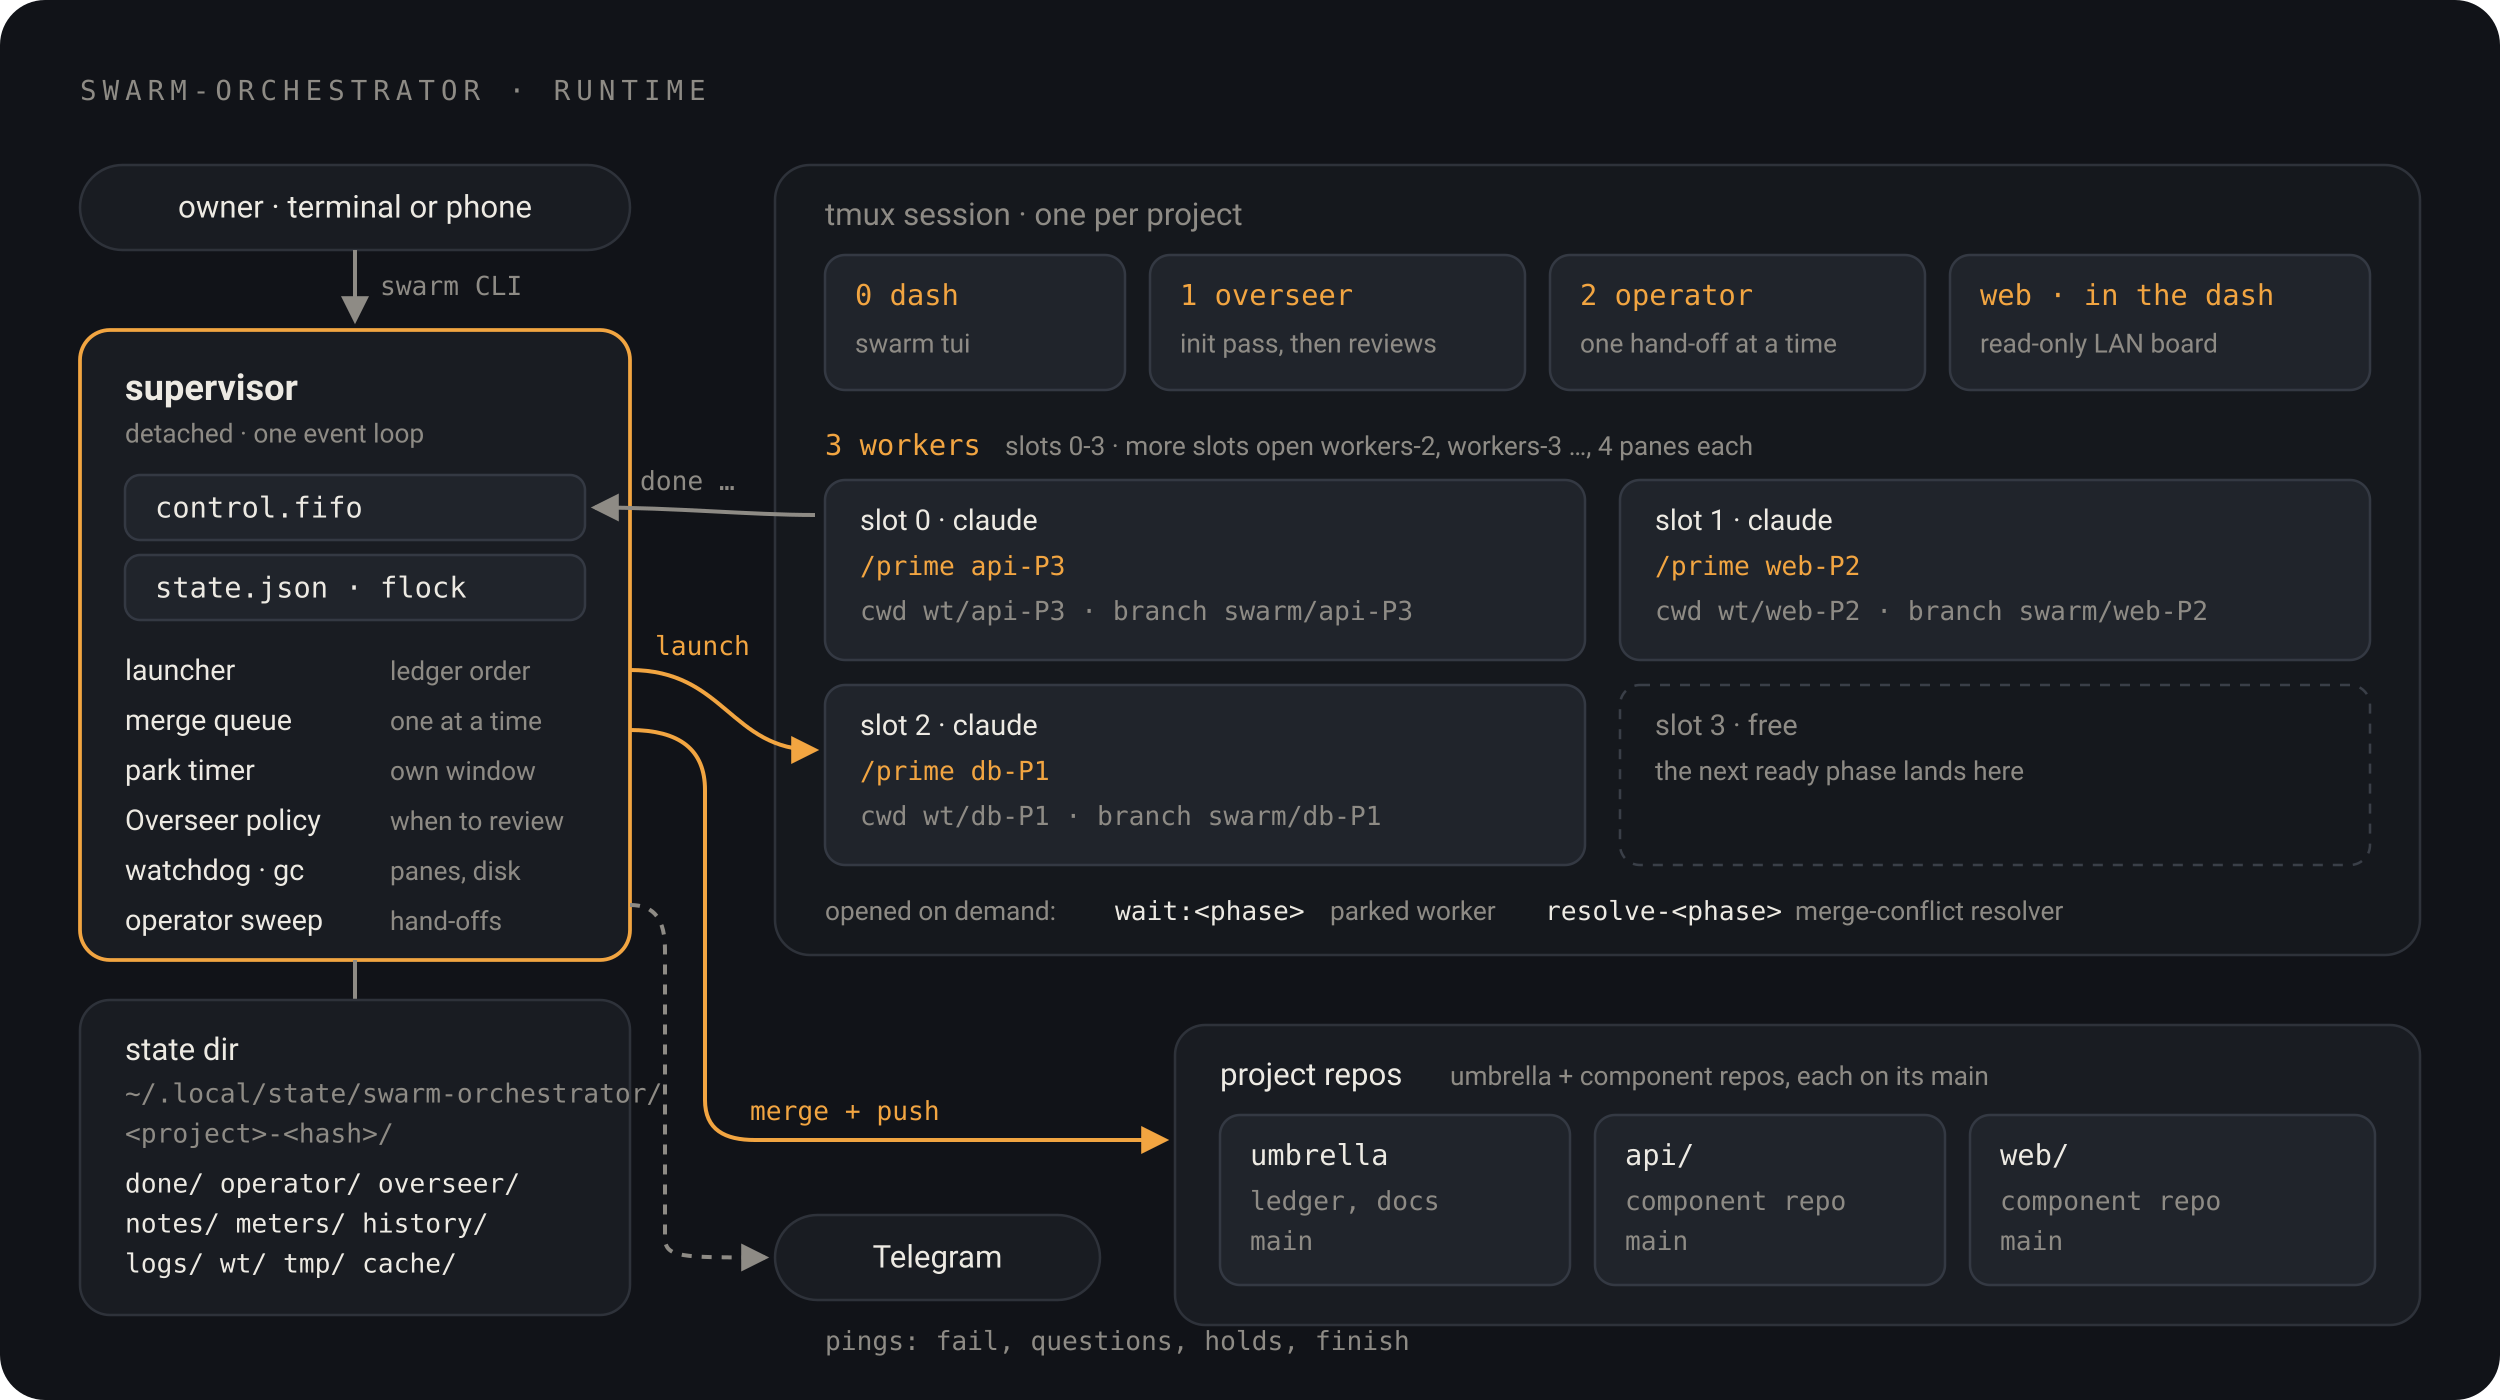
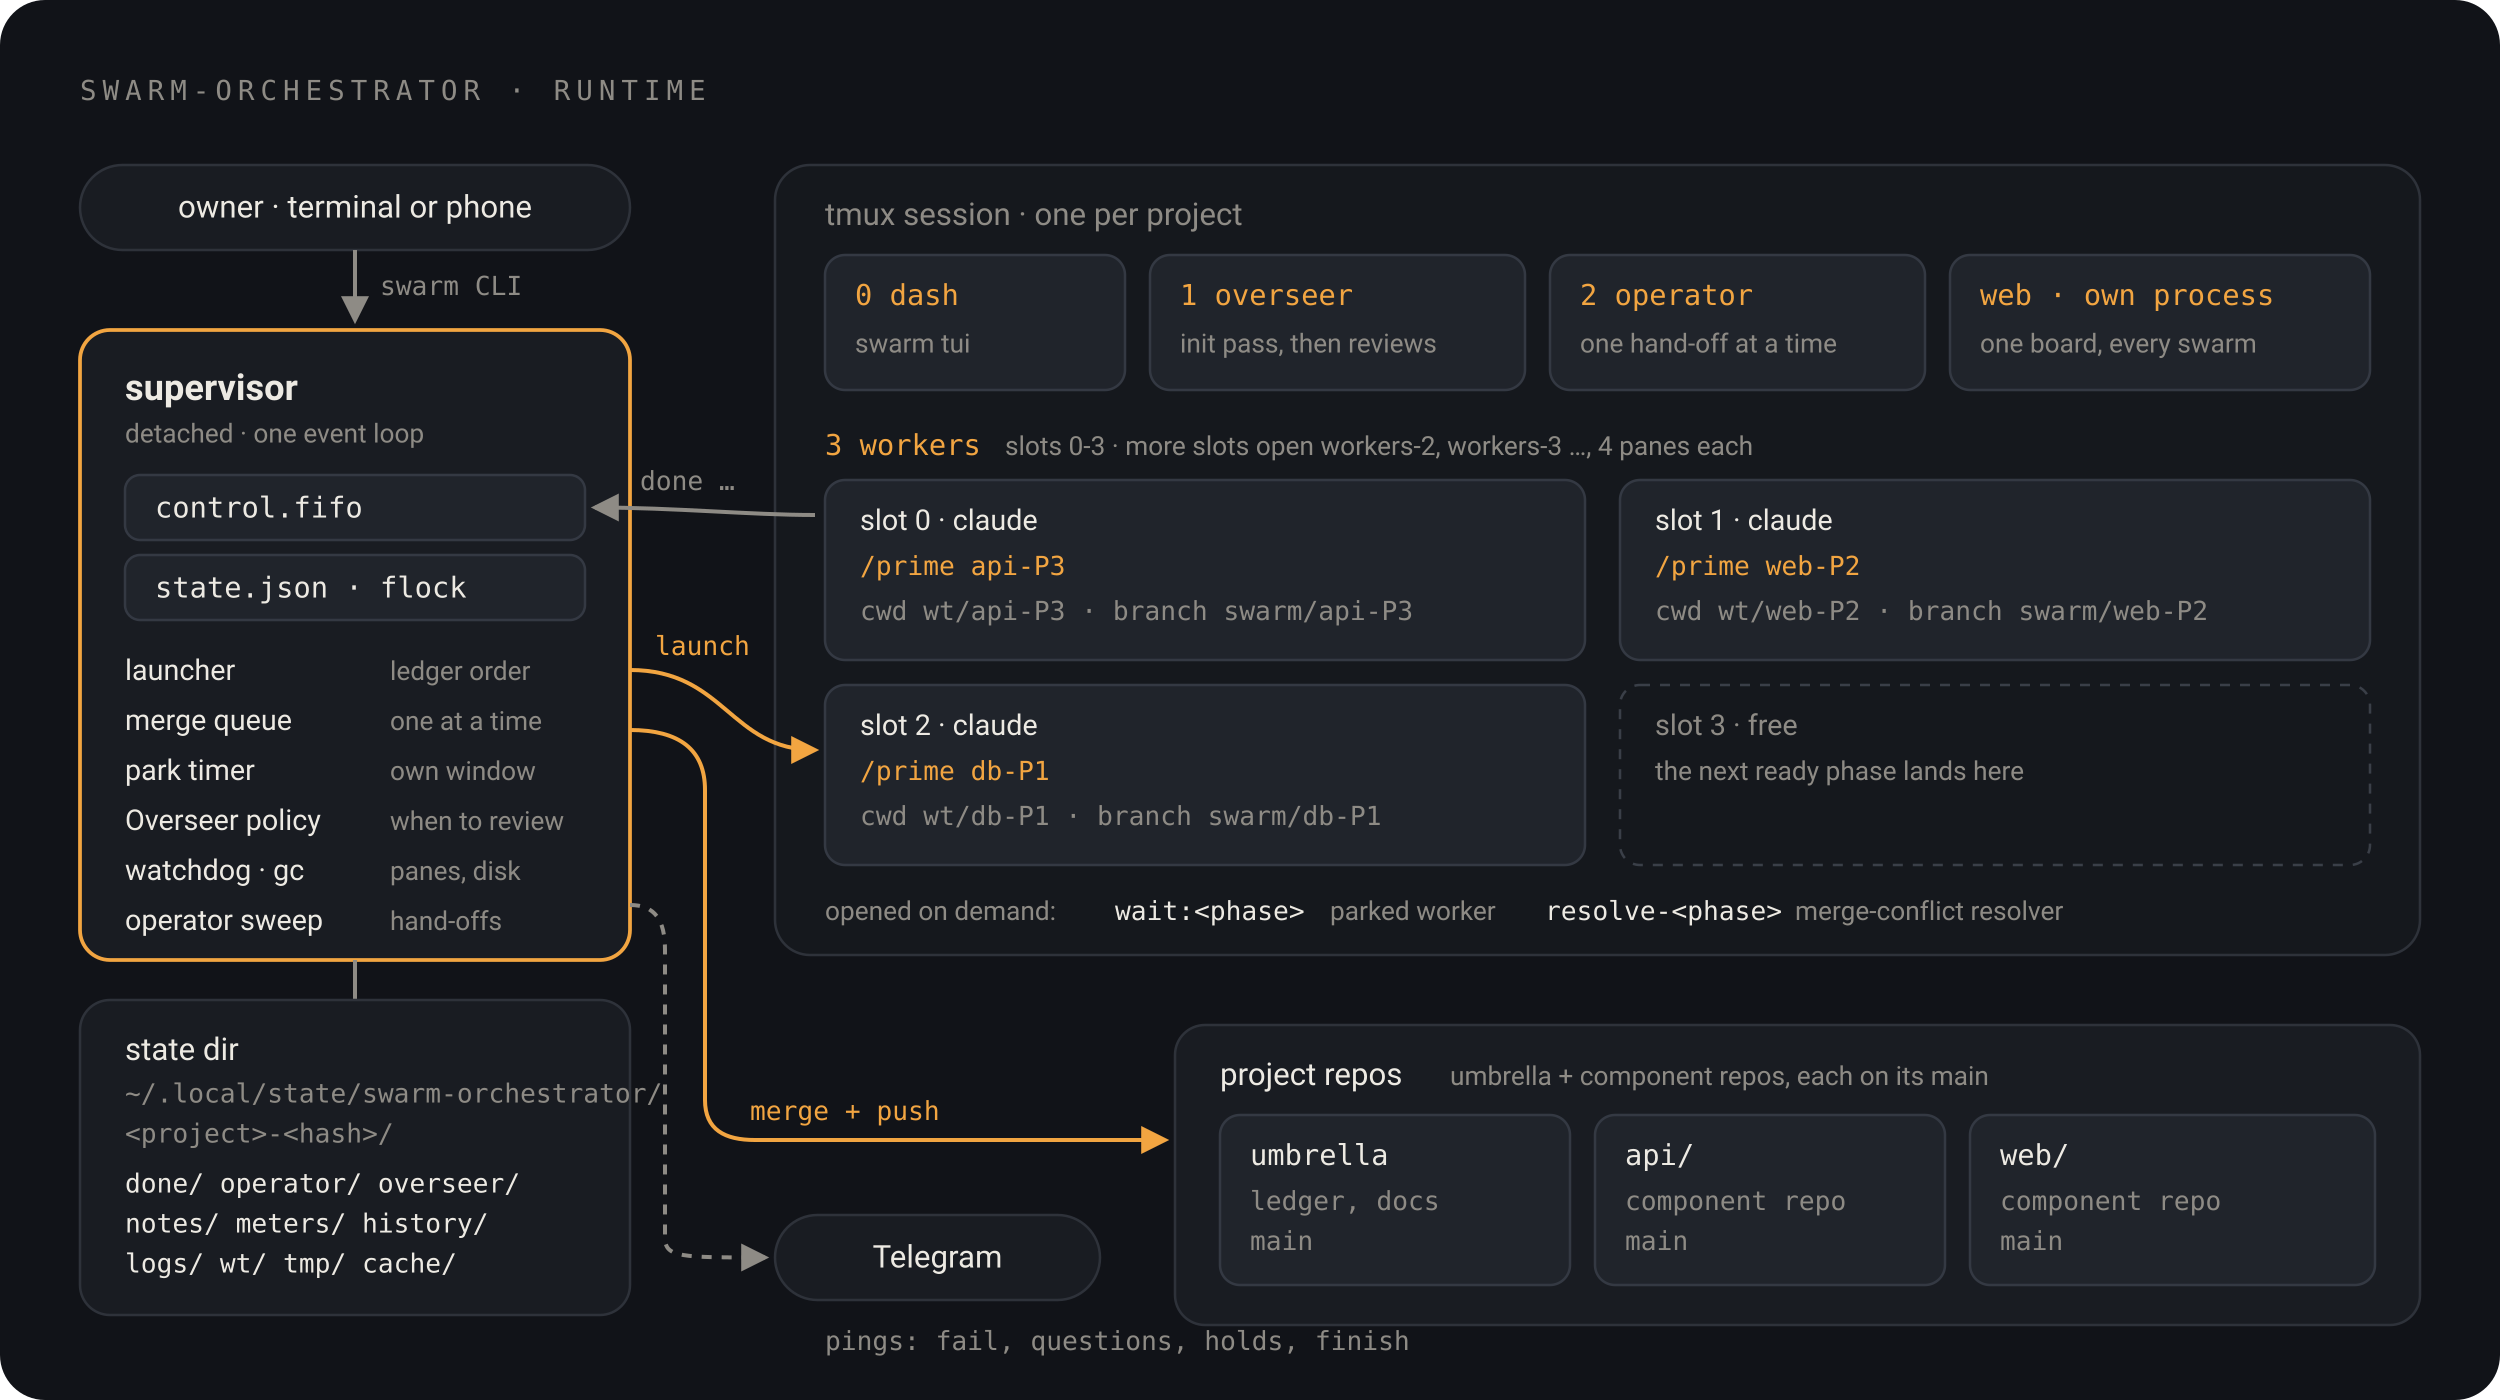
- <svg xmlns="http://www.w3.org/2000/svg" viewBox="0 0 1000 560" width="1000" height="560" font-family="ui-sans-serif, system-ui, -apple-system, 'Segoe UI', Roboto, Helvetica, Arial, sans-serif" role="img" aria-label="swarm-orchestrator at runtime: a detached supervisor reads control.fifo and owns state.json; it opens Claude Code sessions in a tmux session (dashboard, overseer, operator, worker slots, web board), merges each finished phase's branch through a serialized queue into the project's repos, and pings the owner on Telegram">
+ <svg xmlns="http://www.w3.org/2000/svg" viewBox="0 0 1000 560" width="1000" height="560" font-family="ui-sans-serif, system-ui, -apple-system, 'Segoe UI', Roboto, Helvetica, Arial, sans-serif" role="img" aria-label="swarm-orchestrator at runtime: a detached supervisor reads control.fifo and owns state.json; it opens Claude Code sessions in a tmux session (dashboard, overseer, operator, worker slots), is shown on the machine's one web board, merges each finished phase's branch through a serialized queue into the project's repos, and pings the owner on Telegram">
  <defs>
    <marker id="amber" viewBox="0 0 10 10" refX="8.5" refY="5" markerWidth="7" markerHeight="7" orient="auto-start-reverse">
      <path d="M0 0L10 5L0 10z" fill="#F2A541" />
    </marker>
    <marker id="ink" viewBox="0 0 10 10" refX="8.5" refY="5" markerWidth="7" markerHeight="7" orient="auto-start-reverse">
      <path d="M0 0L10 5L0 10z" fill="#8E8B85" />
    </marker>
  </defs>
  <style>
    .m{font-family:ui-monospace, SFMono-Regular, Menlo, Consolas, 'DejaVu Sans Mono', monospace}
    .ink{fill:#EDEAE3}.mut{fill:#8E8B85}.amb{fill:#F2A541}
    .t10{font-size:10.5px}.t11{font-size:11.5px}.t12{font-size:12.5px}.t14{font-size:14.5px;font-weight:600}
    .eye{font-size:11px;letter-spacing:2.4px}
    .box{fill:#191C22;stroke:#2E323A;stroke-width:1}
    .card{fill:#20242B;stroke:#343943;stroke-width:1}
    .hot{fill:#191C22;stroke:#F2A541;stroke-width:1.5}
    .free{fill:none;stroke:#3A3F48;stroke-width:1;stroke-dasharray:4 4}
    .flow{fill:none;stroke-width:1.6}
  </style>
  <rect width="1000" height="560" rx="18" fill="#111318" />
  <text x="32" y="40" class="m eye mut">SWARM-ORCHESTRATOR · RUNTIME</text>
  <rect x="32" y="66" width="220" height="34" rx="17" class="box" />
  <text x="142" y="87" text-anchor="middle" class="ink t12">owner · terminal or phone</text>
  <path class="flow" d="M142,100 L142,128" stroke="#8E8B85" marker-end="url(#ink)" />
  <text x="152" y="118" class="m t10 mut">swarm CLI</text>
  <rect x="32" y="132" width="220" height="252" rx="12" class="hot" />
  <text x="50" y="160" class="ink t14">supervisor</text>
  <text x="50" y="177" class="t10 mut">detached · one event loop</text>
  <rect x="50" y="190" width="184" height="26" rx="6" class="card" />
  <text x="62" y="207" class="m t11 ink">control.fifo</text>
  <rect x="50" y="222" width="184" height="26" rx="6" class="card" />
  <text x="62" y="239" class="m t11 ink">state.json · flock</text>
  <text x="50" y="272" class="t11 ink">launcher</text>
  <text x="156" y="272" class="t10 mut">ledger order</text>
  <text x="50" y="292" class="t11 ink">merge queue</text>
  <text x="156" y="292" class="t10 mut">one at a time</text>
  <text x="50" y="312" class="t11 ink">park timer</text>
  <text x="156" y="312" class="t10 mut">own window</text>
  <text x="50" y="332" class="t11 ink">Overseer policy</text>
  <text x="156" y="332" class="t10 mut">when to review</text>
  <text x="50" y="352" class="t11 ink">watchdog · gc</text>
  <text x="156" y="352" class="t10 mut">panes, disk</text>
  <text x="50" y="372" class="t11 ink">operator sweep</text>
  <text x="156" y="372" class="t10 mut">hand-offs</text>
  <path class="flow" d="M142,384 L142,400" stroke="#8E8B85" />
  <rect x="32" y="400" width="220" height="126" rx="12" class="box" />
  <text x="50" y="424" class="t12 ink">state dir</text>
  <text x="50" y="441" class="m t10 mut">~/.local/state/swarm-orchestrator/</text>
  <text x="50" y="457" class="m t10 mut">  &lt;project&gt;-&lt;hash&gt;/</text>
  <text x="50" y="477" class="m t10 ink">done/  operator/  overseer/</text>
  <text x="50" y="493" class="m t10 ink">notes/ meters/  history/</text>
  <text x="50" y="509" class="m t10 ink">logs/  wt/  tmp/  cache/</text>
  <rect x="310" y="66" width="658" height="316" rx="14" fill="#15181D" stroke="#2E323A" />
  <text x="330" y="90" class="t12 mut">tmux session · one per project</text>
  <rect x="330" y="102" width="120" height="54" rx="8" class="card" />
  <text x="342" y="122" class="m t11 amb">0 dash</text>
  <text x="342" y="141" class="t10 mut">swarm tui</text>
  <rect x="460" y="102" width="150" height="54" rx="8" class="card" />
  <text x="472" y="122" class="m t11 amb">1 overseer</text>
  <text x="472" y="141" class="t10 mut">init pass, then reviews</text>
  <rect x="620" y="102" width="150" height="54" rx="8" class="card" />
  <text x="632" y="122" class="m t11 amb">2 operator</text>
  <text x="632" y="141" class="t10 mut">one hand-off at a time</text>
  <rect x="780" y="102" width="168" height="54" rx="8" class="card" />
-   <text x="792" y="122" class="m t11 amb">web · in the dash</text>
-   <text x="792" y="141" class="t10 mut">read-only LAN board</text>
+   <text x="792" y="122" class="m t11 amb">web · own process</text>
+   <text x="792" y="141" class="t10 mut">one board, every swarm</text>
  <text x="330" y="182" class="m t11 amb">3 workers</text>
  <text x="402" y="182" class="t10 mut">slots 0-3 · more slots open workers-2, workers-3 …, 4 panes each</text>
  <rect x="330" y="192" width="304" height="72" rx="8" class="card" />
  <text x="344" y="212" class="t11 ink">slot 0 · claude</text>
  <text x="344" y="230" class="m t10 amb">/prime api-P3</text>
  <text x="344" y="248" class="m t10 mut">cwd wt/api-P3 · branch swarm/api-P3</text>
  <rect x="648" y="192" width="300" height="72" rx="8" class="card" />
  <text x="662" y="212" class="t11 ink">slot 1 · claude</text>
  <text x="662" y="230" class="m t10 amb">/prime web-P2</text>
  <text x="662" y="248" class="m t10 mut">cwd wt/web-P2 · branch swarm/web-P2</text>
  <rect x="330" y="274" width="304" height="72" rx="8" class="card" />
  <text x="344" y="294" class="t11 ink">slot 2 · claude</text>
  <text x="344" y="312" class="m t10 amb">/prime db-P1</text>
  <text x="344" y="330" class="m t10 mut">cwd wt/db-P1 · branch swarm/db-P1</text>
  <rect x="648" y="274" width="300" height="72" rx="8" class="free" />
  <text x="662" y="294" class="t11 mut">slot 3 · free</text>
  <text x="662" y="312" class="t10 mut">the next ready phase lands here</text>
  <text x="330" y="368" class="t10 mut">opened on demand:</text>
  <text x="446" y="368" class="m t10 ink">wait:&lt;phase&gt;</text>
  <text x="532" y="368" class="t10 mut">parked worker</text>
  <text x="618" y="368" class="m t10 ink">resolve-&lt;phase&gt;</text>
  <text x="718" y="368" class="t10 mut">merge-conflict resolver</text>
  <path class="flow" d="M326,206 C300,206 270,203 238,203" stroke="#8E8B85" marker-end="url(#ink)" />
  <text x="256" y="196" class="m t10 mut">done …</text>
  <path class="flow" d="M252,268 C290,268 292,300 326,300" stroke="#F2A541" marker-end="url(#amber)" />
  <text x="262" y="262" class="m t10 amb">launch</text>
  <path class="flow" d="M252,292 C272,292 282,300 282,316 L282,440 C282,452 290,456 302,456 L466,456" stroke="#F2A541" marker-end="url(#amber)" />
  <text x="300" y="448" class="m t10 amb">merge + push</text>
  <path class="flow" d="M252,362 C262,362 266,368 266,380 L266,495 C266,503 272,503 306,503" stroke="#8E8B85" stroke-dasharray="4 4" marker-end="url(#ink)" />
  <rect x="310" y="486" width="130" height="34" rx="17" class="box" />
  <text x="375" y="507" text-anchor="middle" class="ink t12">Telegram</text>
  <text x="330" y="540" class="m t10 mut">pings: fail, questions, holds, finish</text>
  <rect x="470" y="410" width="498" height="120" rx="12" class="box" />
  <text x="488" y="434" class="t12 ink">project repos</text>
  <text x="580" y="434" class="t10 mut">umbrella + component repos, each on its main</text>
  <rect x="488" y="446" width="140" height="68" rx="8" class="card" />
  <text x="500" y="466" class="m t11 ink">umbrella</text>
  <text x="500" y="484" class="m t10 mut">ledger, docs</text>
  <text x="500" y="500" class="m t10 mut">main</text>
  <rect x="638" y="446" width="140" height="68" rx="8" class="card" />
  <text x="650" y="466" class="m t11 ink">api/</text>
  <text x="650" y="484" class="m t10 mut">component repo</text>
  <text x="650" y="500" class="m t10 mut">main</text>
  <rect x="788" y="446" width="162" height="68" rx="8" class="card" />
  <text x="800" y="466" class="m t11 ink">web/</text>
  <text x="800" y="484" class="m t10 mut">component repo</text>
  <text x="800" y="500" class="m t10 mut">main</text>
</svg>
